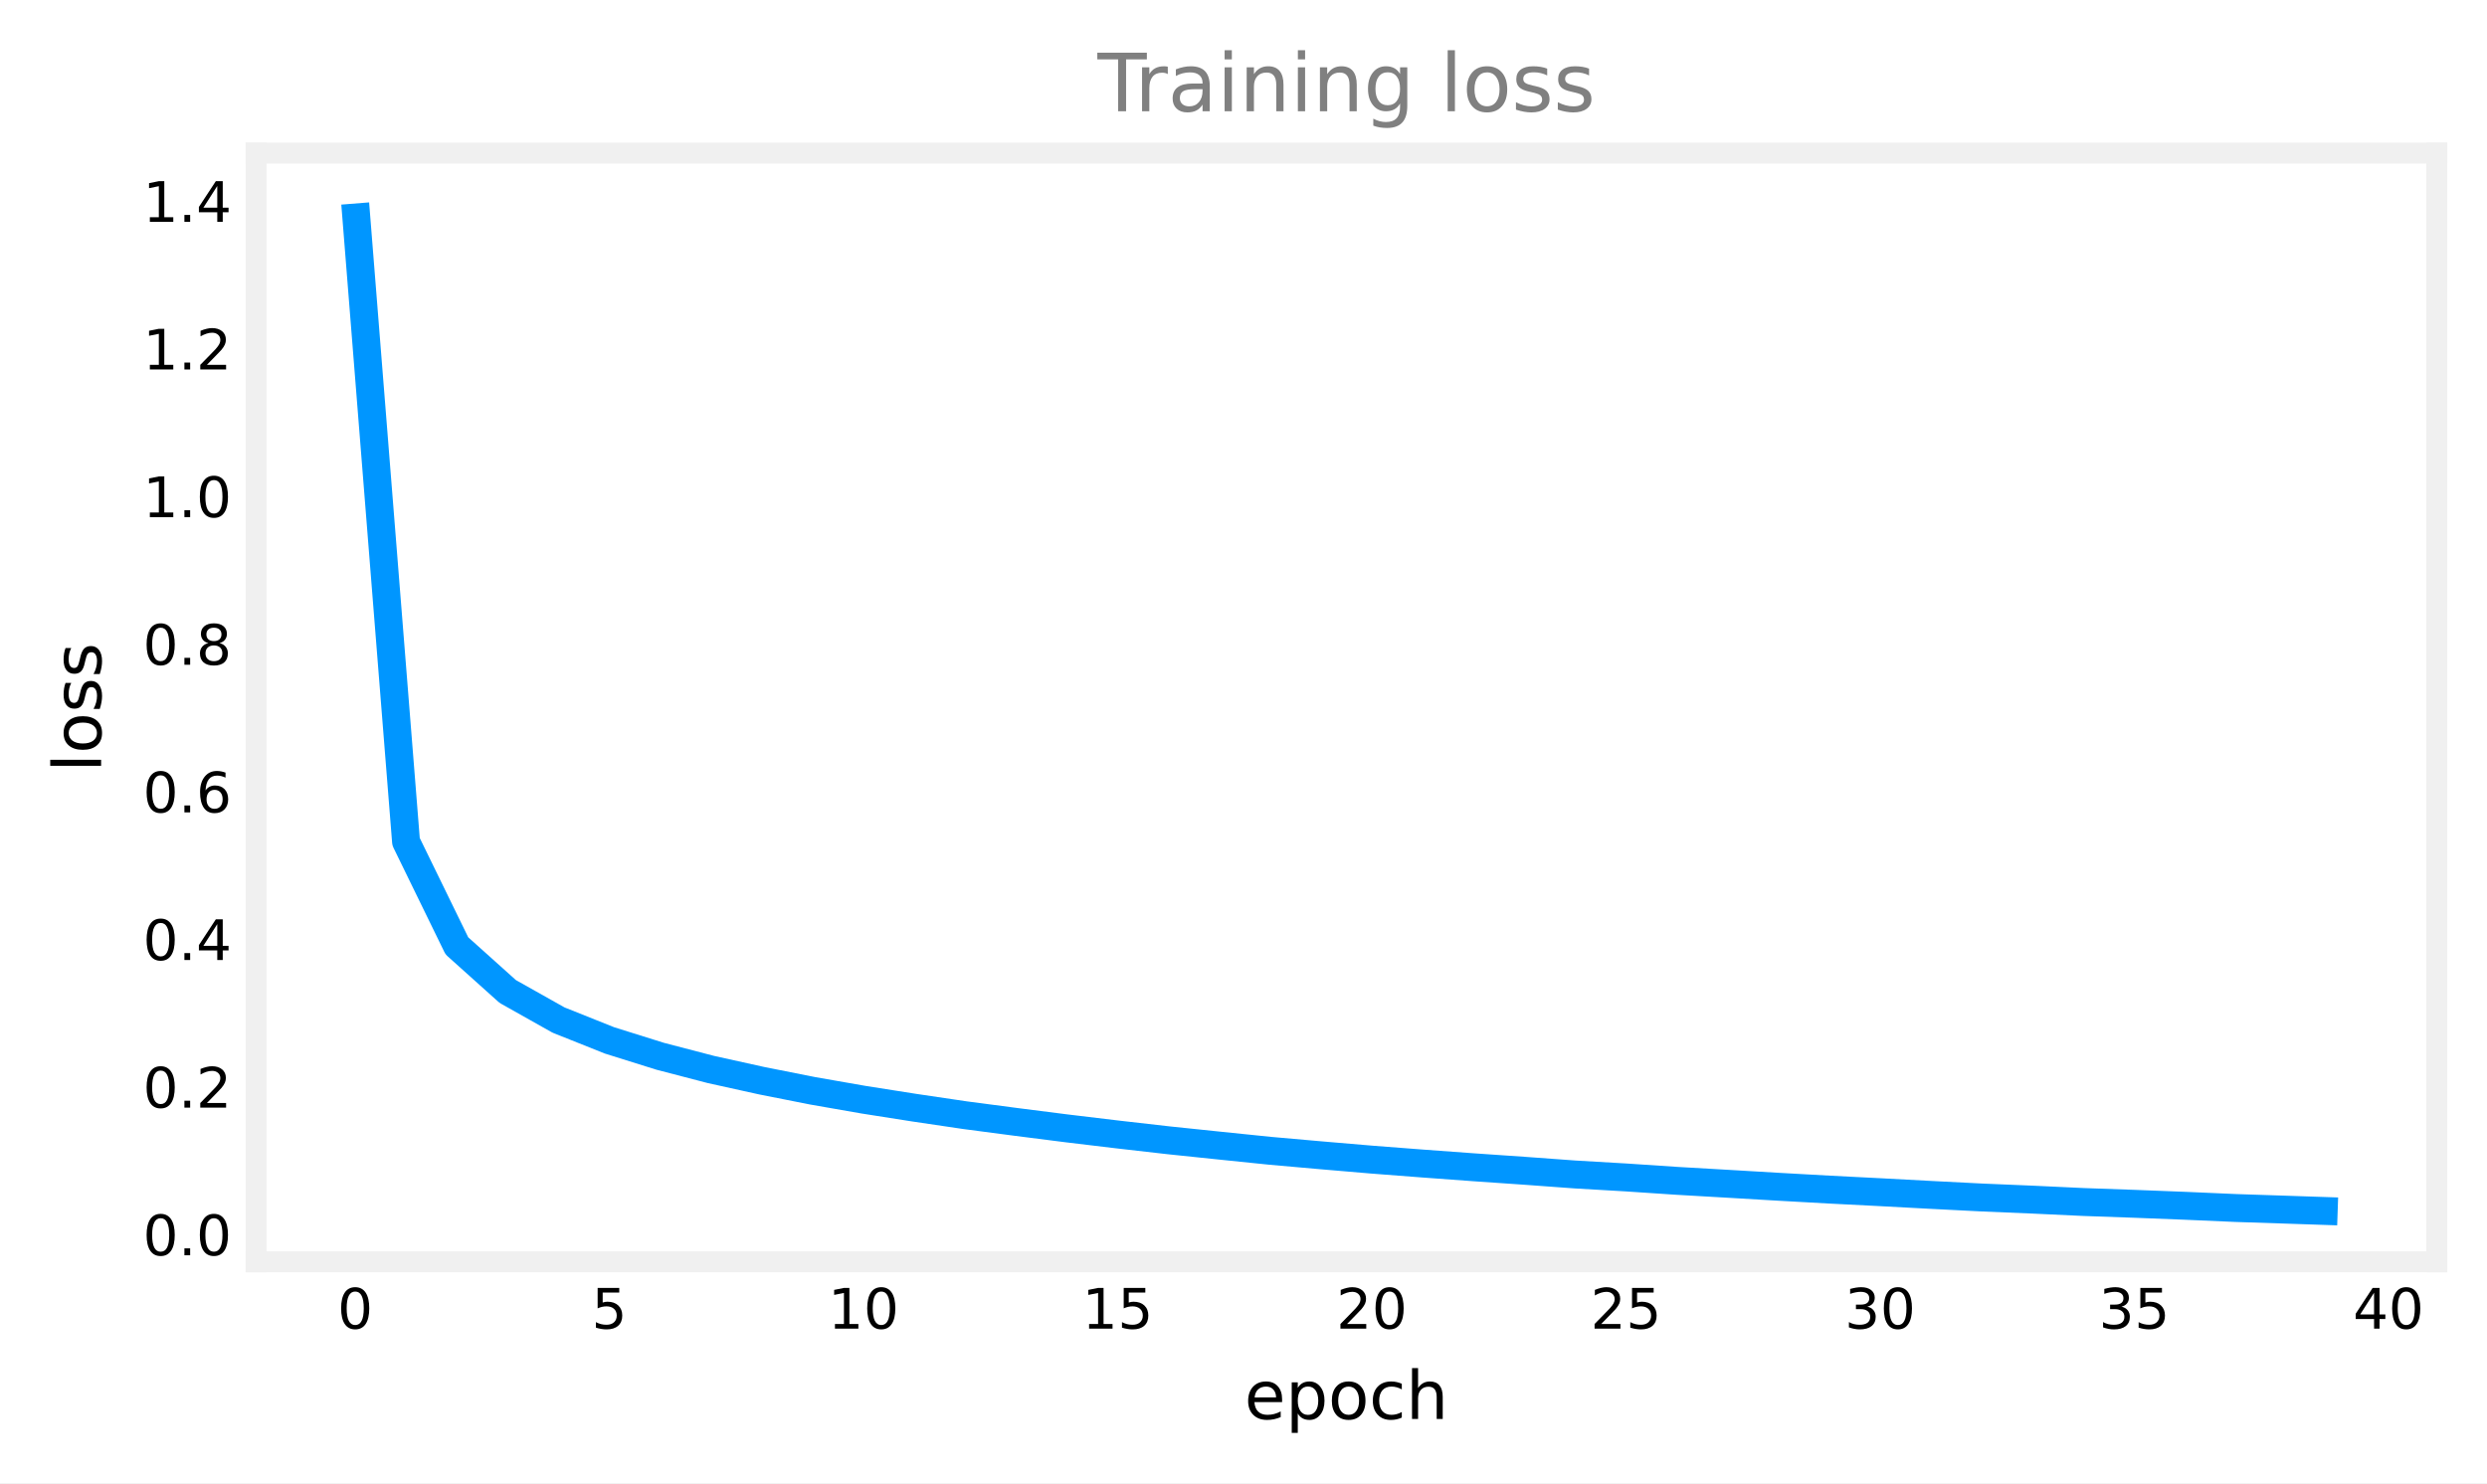
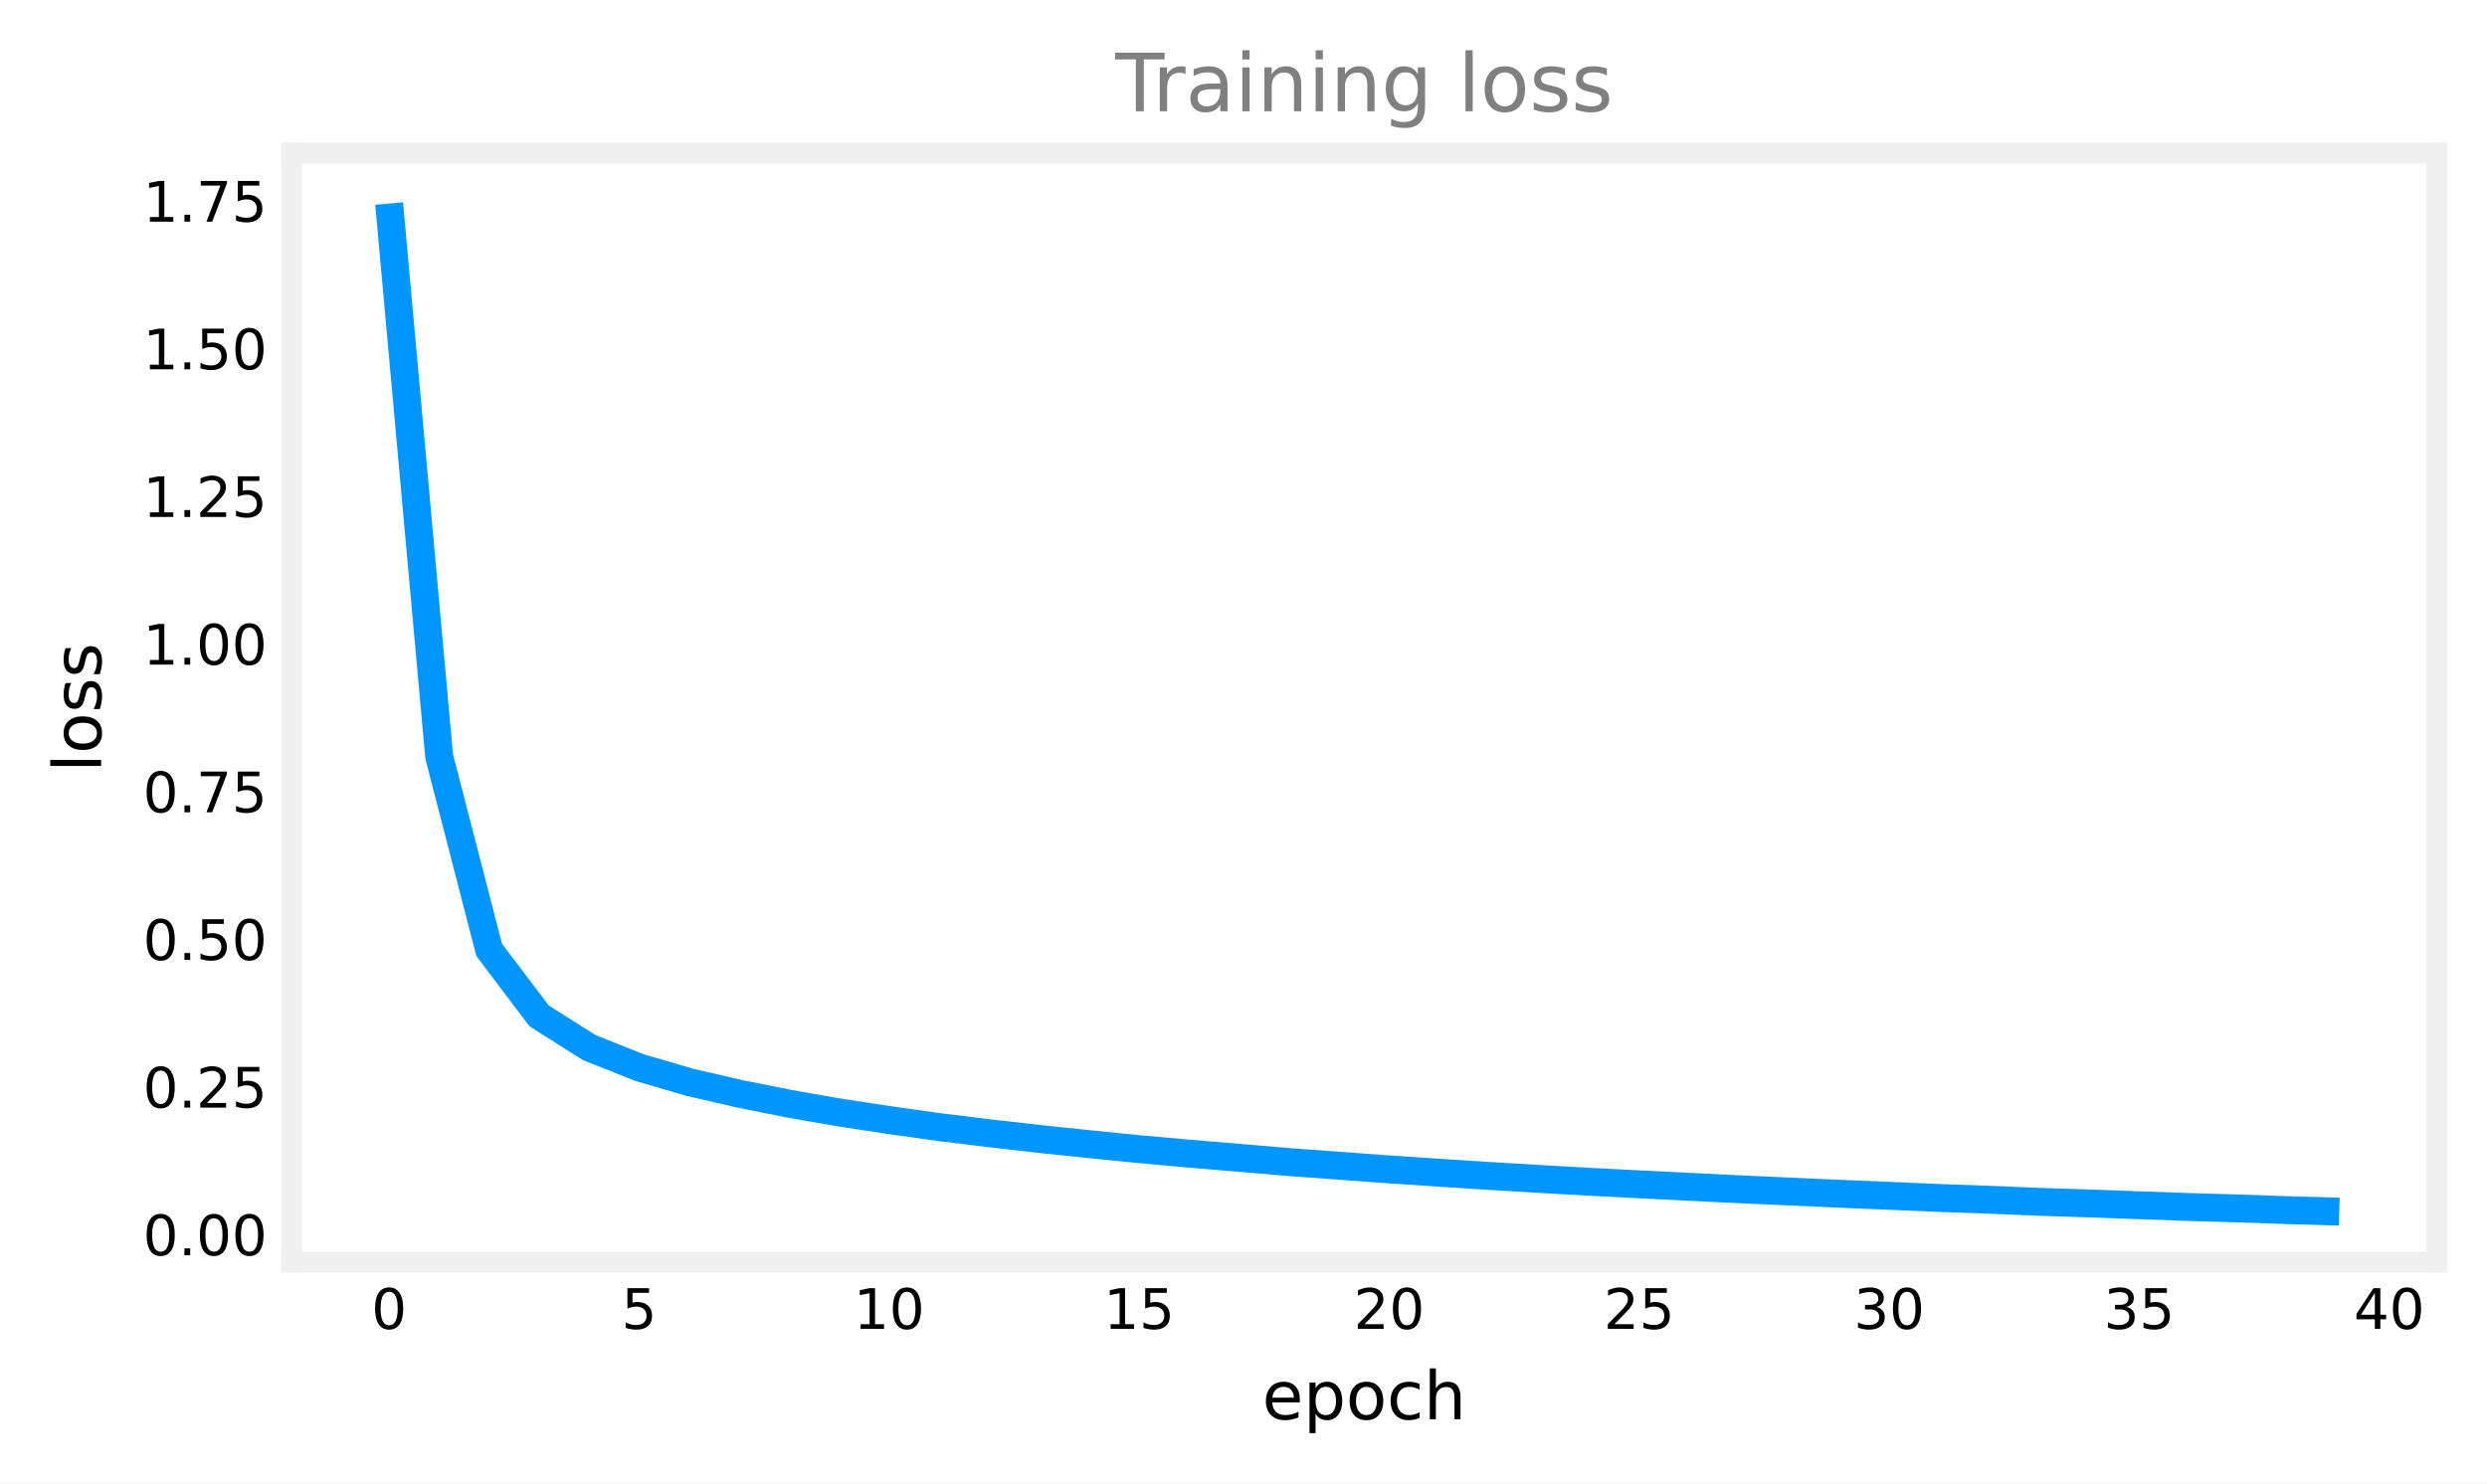
- <svg xmlns="http://www.w3.org/2000/svg" xmlns:xlink="http://www.w3.org/1999/xlink" width="356.54pt" height="212.657pt" viewBox="0 0 356.54 212.657" version="1.1">
+ <svg xmlns="http://www.w3.org/2000/svg" xmlns:xlink="http://www.w3.org/1999/xlink" width="356.474pt" height="212.657pt" viewBox="0 0 356.474 212.657" version="1.1">
  <defs>
    <style type="text/css">*{stroke-linejoin: round; stroke-linecap: butt}</style>
  </defs>
  <g id="figure_1">
    <g id="patch_1">
-       <path d="M 0 212.657  L 356.54 212.657  L 356.54 0  L 0 0  z " style="fill: #ffffff" />
+       <path d="M 0 212.657  L 356.474 212.657  L 356.474 0  L 0 0  z " style="fill: #ffffff" />
    </g>
    <g id="axes_1">
      <g id="patch_2">
-         <path d="M 36.714 180.923  L 349.34 180.923  L 349.34 21.953  L 36.714 21.953  z " style="fill: #ffffff" />
+         <path d="M 41.803 180.923  L 349.274 180.923  L 349.274 21.953  L 41.803 21.953  z " style="fill: #ffffff" />
      </g>
      <g id="matplotlib.axis_1">
        <g id="xtick_1">
          <g id="line2d_1" />
          <g id="text_1">
-             <g transform="translate(48.37878 190.5022) scale(0.08 -0.08)">
+             <g transform="translate(53.23441 190.5022) scale(0.08 -0.08)">
              <defs>
                <path id="DejaVuSans-30" d="M 2034 4250  Q 1547 4250 1301 3770  Q 1056 3291 1056 2328  Q 1056 1369 1301 889  Q 1547 409 2034 409  Q 2525 409 2770 889  Q 3016 1369 3016 2328  Q 3016 3291 2770 3770  Q 2525 4250 2034 4250  z M 2034 4750  Q 2819 4750 3233 4129  Q 3647 3509 3647 2328  Q 3647 1150 3233 529  Q 2819 -91 2034 -91  Q 1250 -91 836 529  Q 422 1150 422 2328  Q 422 3509 836 4129  Q 1250 4750 2034 4750  z " transform="scale(0.015625)" />
              </defs>
              <use xlink:href="#DejaVuSans-30" />
            </g>
          </g>
        </g>
        <g id="xtick_2">
          <g id="line2d_2" />
          <g id="text_2">
-             <g transform="translate(84.81541 190.5022) scale(0.08 -0.08)">
+             <g transform="translate(89.07007 190.5022) scale(0.08 -0.08)">
              <defs>
                <path id="DejaVuSans-35" d="M 691 4666  L 3169 4666  L 3169 4134  L 1269 4134  L 1269 2991  Q 1406 3038 1543 3061  Q 1681 3084 1819 3084  Q 2600 3084 3056 2656  Q 3513 2228 3513 1497  Q 3513 744 3044 326  Q 2575 -91 1722 -91  Q 1428 -91 1123 -41  Q 819 9 494 109  L 494 744  Q 775 591 1075 516  Q 1375 441 1709 441  Q 2250 441 2565 725  Q 2881 1009 2881 1497  Q 2881 1984 2565 2268  Q 2250 2553 1709 2553  Q 1456 2553 1204 2497  Q 953 2441 691 2322  L 691 4666  z " transform="scale(0.015625)" />
              </defs>
              <use xlink:href="#DejaVuSans-35" />
            </g>
          </g>
        </g>
        <g id="xtick_3">
          <g id="line2d_3" />
          <g id="text_3">
-             <g transform="translate(118.707 190.5022) scale(0.08 -0.08)">
+             <g transform="translate(122.3607 190.5022) scale(0.08 -0.08)">
              <defs>
                <path id="DejaVuSans-31" d="M 794 531  L 1825 531  L 1825 4091  L 703 3866  L 703 4441  L 1819 4666  L 2450 4666  L 2450 531  L 3481 531  L 3481 0  L 794 0  L 794 531  z " transform="scale(0.015625)" />
              </defs>
              <use xlink:href="#DejaVuSans-31" />
              <use xlink:href="#DejaVuSans-30" transform="translate(63.62305 0)" />
            </g>
          </g>
        </g>
        <g id="xtick_4">
          <g id="line2d_4" />
          <g id="text_4">
-             <g transform="translate(155.1437 190.5022) scale(0.08 -0.08)">
+             <g transform="translate(158.1964 190.5022) scale(0.08 -0.08)">
              <use xlink:href="#DejaVuSans-31" />
              <use xlink:href="#DejaVuSans-35" transform="translate(63.62305 0)" />
            </g>
          </g>
        </g>
        <g id="xtick_5">
          <g id="line2d_5" />
          <g id="text_5">
-             <g transform="translate(191.5803 190.5022) scale(0.08 -0.08)">
+             <g transform="translate(194.0321 190.5022) scale(0.08 -0.08)">
              <defs>
                <path id="DejaVuSans-32" d="M 1228 531  L 3431 531  L 3431 0  L 469 0  L 469 531  Q 828 903 1448 1529  Q 2069 2156 2228 2338  Q 2531 2678 2651 2914  Q 2772 3150 2772 3378  Q 2772 3750 2511 3984  Q 2250 4219 1831 4219  Q 1534 4219 1204 4116  Q 875 4013 500 3803  L 500 4441  Q 881 4594 1212 4672  Q 1544 4750 1819 4750  Q 2544 4750 2975 4387  Q 3406 4025 3406 3419  Q 3406 3131 3298 2873  Q 3191 2616 2906 2266  Q 2828 2175 2409 1742  Q 1991 1309 1228 531  z " transform="scale(0.015625)" />
              </defs>
              <use xlink:href="#DejaVuSans-32" />
              <use xlink:href="#DejaVuSans-30" transform="translate(63.62305 0)" />
            </g>
          </g>
        </g>
        <g id="xtick_6">
          <g id="line2d_6" />
          <g id="text_6">
-             <g transform="translate(228.0169 190.5022) scale(0.08 -0.08)">
+             <g transform="translate(229.8677 190.5022) scale(0.08 -0.08)">
              <use xlink:href="#DejaVuSans-32" />
              <use xlink:href="#DejaVuSans-35" transform="translate(63.62305 0)" />
            </g>
          </g>
        </g>
        <g id="xtick_7">
          <g id="line2d_7" />
          <g id="text_7">
-             <g transform="translate(264.4535 190.5022) scale(0.08 -0.08)">
+             <g transform="translate(265.7034 190.5022) scale(0.08 -0.08)">
              <defs>
                <path id="DejaVuSans-33" d="M 2597 2516  Q 3050 2419 3304 2112  Q 3559 1806 3559 1356  Q 3559 666 3084 287  Q 2609 -91 1734 -91  Q 1441 -91 1130 -33  Q 819 25 488 141  L 488 750  Q 750 597 1062 519  Q 1375 441 1716 441  Q 2309 441 2620 675  Q 2931 909 2931 1356  Q 2931 1769 2642 2001  Q 2353 2234 1838 2234  L 1294 2234  L 1294 2753  L 1863 2753  Q 2328 2753 2575 2939  Q 2822 3125 2822 3475  Q 2822 3834 2567 4026  Q 2313 4219 1838 4219  Q 1578 4219 1281 4162  Q 984 4106 628 3988  L 628 4550  Q 988 4650 1302 4700  Q 1616 4750 1894 4750  Q 2613 4750 3031 4423  Q 3450 4097 3450 3541  Q 3450 3153 3228 2886  Q 3006 2619 2597 2516  z " transform="scale(0.015625)" />
              </defs>
              <use xlink:href="#DejaVuSans-33" />
              <use xlink:href="#DejaVuSans-30" transform="translate(63.62305 0)" />
            </g>
          </g>
        </g>
        <g id="xtick_8">
          <g id="line2d_8" />
          <g id="text_8">
-             <g transform="translate(300.8902 190.5022) scale(0.08 -0.08)">
+             <g transform="translate(301.5391 190.5022) scale(0.08 -0.08)">
              <use xlink:href="#DejaVuSans-33" />
              <use xlink:href="#DejaVuSans-35" transform="translate(63.62305 0)" />
            </g>
          </g>
        </g>
        <g id="xtick_9">
          <g id="line2d_9" />
          <g id="text_9">
-             <g transform="translate(337.3268 190.5022) scale(0.08 -0.08)">
+             <g transform="translate(337.3747 190.5022) scale(0.08 -0.08)">
              <defs>
                <path id="DejaVuSans-34" d="M 2419 4116  L 825 1625  L 2419 1625  L 2419 4116  z M 2253 4666  L 3047 4666  L 3047 1625  L 3713 1625  L 3713 1100  L 3047 1100  L 3047 0  L 2419 0  L 2419 1100  L 313 1100  L 313 1709  L 2253 4666  z " transform="scale(0.015625)" />
              </defs>
              <use xlink:href="#DejaVuSans-34" />
              <use xlink:href="#DejaVuSans-30" transform="translate(63.62305 0)" />
            </g>
          </g>
        </g>
        <g id="text_10">
-           <g transform="translate(178.4076 203.4604) scale(0.096 -0.096)">
+           <g transform="translate(180.9195 203.4604) scale(0.096 -0.096)">
            <defs>
              <path id="DejaVuSans-65" d="M 3597 1894  L 3597 1613  L 953 1613  Q 991 1019 1311 708  Q 1631 397 2203 397  Q 2534 397 2845 478  Q 3156 559 3463 722  L 3463 178  Q 3153 47 2828 -22  Q 2503 -91 2169 -91  Q 1331 -91 842 396  Q 353 884 353 1716  Q 353 2575 817 3079  Q 1281 3584 2069 3584  Q 2775 3584 3186 3129  Q 3597 2675 3597 1894  z M 3022 2063  Q 3016 2534 2758 2815  Q 2500 3097 2075 3097  Q 1594 3097 1305 2825  Q 1016 2553 972 2059  L 3022 2063  z " transform="scale(0.015625)" />
              <path id="DejaVuSans-70" d="M 1159 525  L 1159 -1331  L 581 -1331  L 581 3500  L 1159 3500  L 1159 2969  Q 1341 3281 1617 3432  Q 1894 3584 2278 3584  Q 2916 3584 3314 3078  Q 3713 2572 3713 1747  Q 3713 922 3314 415  Q 2916 -91 2278 -91  Q 1894 -91 1617 61  Q 1341 213 1159 525  z M 3116 1747  Q 3116 2381 2855 2742  Q 2594 3103 2138 3103  Q 1681 3103 1420 2742  Q 1159 2381 1159 1747  Q 1159 1113 1420 752  Q 1681 391 2138 391  Q 2594 391 2855 752  Q 3116 1113 3116 1747  z " transform="scale(0.015625)" />
              <path id="DejaVuSans-6f" d="M 1959 3097  Q 1497 3097 1228 2736  Q 959 2375 959 1747  Q 959 1119 1226 758  Q 1494 397 1959 397  Q 2419 397 2687 759  Q 2956 1122 2956 1747  Q 2956 2369 2687 2733  Q 2419 3097 1959 3097  z M 1959 3584  Q 2709 3584 3137 3096  Q 3566 2609 3566 1747  Q 3566 888 3137 398  Q 2709 -91 1959 -91  Q 1206 -91 779 398  Q 353 888 353 1747  Q 353 2609 779 3096  Q 1206 3584 1959 3584  z " transform="scale(0.015625)" />
              <path id="DejaVuSans-63" d="M 3122 3366  L 3122 2828  Q 2878 2963 2633 3030  Q 2388 3097 2138 3097  Q 1578 3097 1268 2742  Q 959 2388 959 1747  Q 959 1106 1268 751  Q 1578 397 2138 397  Q 2388 397 2633 464  Q 2878 531 3122 666  L 3122 134  Q 2881 22 2623 -34  Q 2366 -91 2075 -91  Q 1284 -91 818 406  Q 353 903 353 1747  Q 353 2603 823 3093  Q 1294 3584 2113 3584  Q 2378 3584 2631 3529  Q 2884 3475 3122 3366  z " transform="scale(0.015625)" />
              <path id="DejaVuSans-68" d="M 3513 2113  L 3513 0  L 2938 0  L 2938 2094  Q 2938 2591 2744 2837  Q 2550 3084 2163 3084  Q 1697 3084 1428 2787  Q 1159 2491 1159 1978  L 1159 0  L 581 0  L 581 4863  L 1159 4863  L 1159 2956  Q 1366 3272 1645 3428  Q 1925 3584 2291 3584  Q 2894 3584 3203 3211  Q 3513 2838 3513 2113  z " transform="scale(0.015625)" />
            </defs>
            <use xlink:href="#DejaVuSans-65" />
            <use xlink:href="#DejaVuSans-70" transform="translate(61.52344 0)" />
            <use xlink:href="#DejaVuSans-6f" transform="translate(125 0)" />
            <use xlink:href="#DejaVuSans-63" transform="translate(186.1816 0)" />
            <use xlink:href="#DejaVuSans-68" transform="translate(241.1621 0)" />
          </g>
        </g>
      </g>
      <g id="matplotlib.axis_2">
        <g id="ytick_1">
          <g id="line2d_10" />
          <g id="text_11">
-             <g transform="translate(20.491 179.9873) scale(0.08 -0.08)">
+             <g transform="translate(20.491 179.9541) scale(0.08 -0.08)">
              <defs>
                <path id="DejaVuSans-2e" d="M 684 794  L 1344 794  L 1344 0  L 684 0  L 684 794  z " transform="scale(0.015625)" />
              </defs>
              <use xlink:href="#DejaVuSans-30" />
              <use xlink:href="#DejaVuSans-2e" transform="translate(63.62305 0)" />
              <use xlink:href="#DejaVuSans-30" transform="translate(95.41016 0)" />
+               <use xlink:href="#DejaVuSans-30" transform="translate(159.0332 0)" />
            </g>
          </g>
        </g>
        <g id="ytick_2">
          <g id="line2d_11" />
          <g id="text_12">
-             <g transform="translate(20.491 158.8193) scale(0.08 -0.08)">
+             <g transform="translate(20.491 158.7856) scale(0.08 -0.08)">
              <use xlink:href="#DejaVuSans-30" />
              <use xlink:href="#DejaVuSans-2e" transform="translate(63.62305 0)" />
              <use xlink:href="#DejaVuSans-32" transform="translate(95.41016 0)" />
+               <use xlink:href="#DejaVuSans-35" transform="translate(159.0332 0)" />
            </g>
          </g>
        </g>
        <g id="ytick_3">
          <g id="line2d_12" />
          <g id="text_13">
-             <g transform="translate(20.491 137.6513) scale(0.08 -0.08)">
-               <use xlink:href="#DejaVuSans-30" />
-               <use xlink:href="#DejaVuSans-2e" transform="translate(63.62305 0)" />
-               <use xlink:href="#DejaVuSans-34" transform="translate(95.41016 0)" />
+             <g transform="translate(20.491 137.6171) scale(0.08 -0.08)">
+               <use xlink:href="#DejaVuSans-30" />
+               <use xlink:href="#DejaVuSans-2e" transform="translate(63.62305 0)" />
+               <use xlink:href="#DejaVuSans-35" transform="translate(95.41016 0)" />
+               <use xlink:href="#DejaVuSans-30" transform="translate(159.0332 0)" />
            </g>
          </g>
        </g>
        <g id="ytick_4">
          <g id="line2d_13" />
          <g id="text_14">
-             <g transform="translate(20.491 116.4833) scale(0.08 -0.08)">
-               <defs>
-                 <path id="DejaVuSans-36" d="M 2113 2584  Q 1688 2584 1439 2293  Q 1191 2003 1191 1497  Q 1191 994 1439 701  Q 1688 409 2113 409  Q 2538 409 2786 701  Q 3034 994 3034 1497  Q 3034 2003 2786 2293  Q 2538 2584 2113 2584  z M 3366 4563  L 3366 3988  Q 3128 4100 2886 4159  Q 2644 4219 2406 4219  Q 1781 4219 1451 3797  Q 1122 3375 1075 2522  Q 1259 2794 1537 2939  Q 1816 3084 2150 3084  Q 2853 3084 3261 2657  Q 3669 2231 3669 1497  Q 3669 778 3244 343  Q 2819 -91 2113 -91  Q 1303 -91 875 529  Q 447 1150 447 2328  Q 447 3434 972 4092  Q 1497 4750 2381 4750  Q 2619 4750 2861 4703  Q 3103 4656 3366 4563  z " transform="scale(0.015625)" />
-               </defs>
-               <use xlink:href="#DejaVuSans-30" />
-               <use xlink:href="#DejaVuSans-2e" transform="translate(63.62305 0)" />
-               <use xlink:href="#DejaVuSans-36" transform="translate(95.41016 0)" />
+             <g transform="translate(20.491 116.4487) scale(0.08 -0.08)">
+               <defs>
+                 <path id="DejaVuSans-37" d="M 525 4666  L 3525 4666  L 3525 4397  L 1831 0  L 1172 0  L 2766 4134  L 525 4134  L 525 4666  z " transform="scale(0.015625)" />
+               </defs>
+               <use xlink:href="#DejaVuSans-30" />
+               <use xlink:href="#DejaVuSans-2e" transform="translate(63.62305 0)" />
+               <use xlink:href="#DejaVuSans-37" transform="translate(95.41016 0)" />
+               <use xlink:href="#DejaVuSans-35" transform="translate(159.0332 0)" />
            </g>
          </g>
        </g>
        <g id="ytick_5">
          <g id="line2d_14" />
          <g id="text_15">
-             <g transform="translate(20.491 95.31535) scale(0.08 -0.08)">
-               <defs>
-                 <path id="DejaVuSans-38" d="M 2034 2216  Q 1584 2216 1326 1975  Q 1069 1734 1069 1313  Q 1069 891 1326 650  Q 1584 409 2034 409  Q 2484 409 2743 651  Q 3003 894 3003 1313  Q 3003 1734 2745 1975  Q 2488 2216 2034 2216  z M 1403 2484  Q 997 2584 770 2862  Q 544 3141 544 3541  Q 544 4100 942 4425  Q 1341 4750 2034 4750  Q 2731 4750 3128 4425  Q 3525 4100 3525 3541  Q 3525 3141 3298 2862  Q 3072 2584 2669 2484  Q 3125 2378 3379 2068  Q 3634 1759 3634 1313  Q 3634 634 3220 271  Q 2806 -91 2034 -91  Q 1263 -91 848 271  Q 434 634 434 1313  Q 434 1759 690 2068  Q 947 2378 1403 2484  z M 1172 3481  Q 1172 3119 1398 2916  Q 1625 2713 2034 2713  Q 2441 2713 2670 2916  Q 2900 3119 2900 3481  Q 2900 3844 2670 4047  Q 2441 4250 2034 4250  Q 1625 4250 1398 4047  Q 1172 3844 1172 3481  z " transform="scale(0.015625)" />
-               </defs>
-               <use xlink:href="#DejaVuSans-30" />
-               <use xlink:href="#DejaVuSans-2e" transform="translate(63.62305 0)" />
-               <use xlink:href="#DejaVuSans-38" transform="translate(95.41016 0)" />
+             <g transform="translate(20.491 95.28017) scale(0.08 -0.08)">
+               <use xlink:href="#DejaVuSans-31" />
+               <use xlink:href="#DejaVuSans-2e" transform="translate(63.62305 0)" />
+               <use xlink:href="#DejaVuSans-30" transform="translate(95.41016 0)" />
+               <use xlink:href="#DejaVuSans-30" transform="translate(159.0332 0)" />
            </g>
          </g>
        </g>
        <g id="ytick_6">
          <g id="line2d_15" />
          <g id="text_16">
-             <g transform="translate(20.491 74.14737) scale(0.08 -0.08)">
-               <use xlink:href="#DejaVuSans-31" />
-               <use xlink:href="#DejaVuSans-2e" transform="translate(63.62305 0)" />
-               <use xlink:href="#DejaVuSans-30" transform="translate(95.41016 0)" />
+             <g transform="translate(20.491 74.1117) scale(0.08 -0.08)">
+               <use xlink:href="#DejaVuSans-31" />
+               <use xlink:href="#DejaVuSans-2e" transform="translate(63.62305 0)" />
+               <use xlink:href="#DejaVuSans-32" transform="translate(95.41016 0)" />
+               <use xlink:href="#DejaVuSans-35" transform="translate(159.0332 0)" />
            </g>
          </g>
        </g>
        <g id="ytick_7">
          <g id="line2d_16" />
          <g id="text_17">
-             <g transform="translate(20.491 52.97939) scale(0.08 -0.08)">
-               <use xlink:href="#DejaVuSans-31" />
-               <use xlink:href="#DejaVuSans-2e" transform="translate(63.62305 0)" />
-               <use xlink:href="#DejaVuSans-32" transform="translate(95.41016 0)" />
+             <g transform="translate(20.491 52.94322) scale(0.08 -0.08)">
+               <use xlink:href="#DejaVuSans-31" />
+               <use xlink:href="#DejaVuSans-2e" transform="translate(63.62305 0)" />
+               <use xlink:href="#DejaVuSans-35" transform="translate(95.41016 0)" />
+               <use xlink:href="#DejaVuSans-30" transform="translate(159.0332 0)" />
            </g>
          </g>
        </g>
        <g id="ytick_8">
          <g id="line2d_17" />
          <g id="text_18">
-             <g transform="translate(20.491 31.81141) scale(0.08 -0.08)">
-               <use xlink:href="#DejaVuSans-31" />
-               <use xlink:href="#DejaVuSans-2e" transform="translate(63.62305 0)" />
-               <use xlink:href="#DejaVuSans-34" transform="translate(95.41016 0)" />
+             <g transform="translate(20.491 31.77474) scale(0.08 -0.08)">
+               <use xlink:href="#DejaVuSans-31" />
+               <use xlink:href="#DejaVuSans-2e" transform="translate(63.62305 0)" />
+               <use xlink:href="#DejaVuSans-37" transform="translate(95.41016 0)" />
+               <use xlink:href="#DejaVuSans-35" transform="translate(159.0332 0)" />
            </g>
          </g>
        </g>
        <g id="text_19">
          <g transform="translate(14.4945 110.7099) rotate(-90) scale(0.096 -0.096)">
            <defs>
              <path id="DejaVuSans-6c" d="M 603 4863  L 1178 4863  L 1178 0  L 603 0  L 603 4863  z " transform="scale(0.015625)" />
              <path id="DejaVuSans-73" d="M 2834 3397  L 2834 2853  Q 2591 2978 2328 3040  Q 2066 3103 1784 3103  Q 1356 3103 1142 2972  Q 928 2841 928 2578  Q 928 2378 1081 2264  Q 1234 2150 1697 2047  L 1894 2003  Q 2506 1872 2764 1633  Q 3022 1394 3022 966  Q 3022 478 2636 193  Q 2250 -91 1575 -91  Q 1294 -91 989 -36  Q 684 19 347 128  L 347 722  Q 666 556 975 473  Q 1284 391 1588 391  Q 1994 391 2212 530  Q 2431 669 2431 922  Q 2431 1156 2273 1281  Q 2116 1406 1581 1522  L 1381 1569  Q 847 1681 609 1914  Q 372 2147 372 2553  Q 372 3047 722 3315  Q 1072 3584 1716 3584  Q 2034 3584 2315 3537  Q 2597 3491 2834 3397  z " transform="scale(0.015625)" />
            </defs>
            <use xlink:href="#DejaVuSans-6c" />
            <use xlink:href="#DejaVuSans-6f" transform="translate(27.7832 0)" />
            <use xlink:href="#DejaVuSans-73" transform="translate(88.96484 0)" />
            <use xlink:href="#DejaVuSans-73" transform="translate(141.0645 0)" />
          </g>
        </g>
      </g>
      <g id="line2d_18">
-         <path d="M 50.924 29.179  L 58.211 120.686  L 65.498 135.621  L 72.786 142.162  L 80.073 146.26  L 87.36 149.171  L 94.648 151.453  L 101.935 153.352  L 109.222 154.961  L 116.51 156.406  L 123.797 157.679  L 131.084 158.826  L 138.372 159.905  L 145.659 160.864  L 152.946 161.793  L 160.234 162.667  L 167.521 163.5  L 174.808 164.259  L 182.096 165.007  L 189.383 165.652  L 196.67 166.272  L 203.958 166.833  L 211.245 167.367  L 218.532 167.869  L 225.82 168.403  L 233.107 168.827  L 240.394 169.314  L 247.682 169.734  L 254.969 170.164  L 262.256 170.57  L 269.544 170.941  L 276.831 171.331  L 284.118 171.702  L 291.406 172.008  L 298.693 172.349  L 305.98 172.607  L 313.267 172.892  L 320.555 173.211  L 327.842 173.451  L 335.129 173.697  " clip-path="url(#pa88b3c6433)" style="fill: none; stroke: #0096ff; stroke-width: 4" />
+         <path d="M 55.779 29.179  L 62.947 108.447  L 70.114 136.172  L 77.281 145.645  L 84.448 150.177  L 91.615 153.033  L 98.782 155.135  L 105.949 156.794  L 113.116 158.226  L 120.284 159.481  L 127.451 160.571  L 134.618 161.582  L 141.785 162.455  L 148.952 163.278  L 156.119 164.024  L 163.286 164.742  L 170.454 165.388  L 177.621 165.985  L 184.788 166.593  L 191.955 167.12  L 199.122 167.642  L 206.289 168.119  L 213.456 168.583  L 220.623 169.008  L 227.791 169.414  L 234.958 169.785  L 242.125 170.14  L 249.292 170.487  L 256.459 170.817  L 263.626 171.134  L 270.793 171.43  L 277.961 171.738  L 285.128 171.995  L 292.295 172.293  L 299.462 172.522  L 306.629 172.783  L 313.796 173.036  L 320.963 173.247  L 328.13 173.494  L 335.298 173.697  " clip-path="url(#p6537722138)" style="fill: none; stroke: #0096ff; stroke-width: 4" />
      </g>
      <g id="patch_3">
-         <path d="M 36.714 180.923  L 36.714 21.953  " style="fill: none; stroke: #f0f0f0; stroke-width: 3; stroke-linejoin: miter; stroke-linecap: square" />
+         <path d="M 41.803 180.923  L 41.803 21.953  " style="fill: none; stroke: #f0f0f0; stroke-width: 3; stroke-linejoin: miter; stroke-linecap: square" />
      </g>
      <g id="patch_4">
-         <path d="M 349.34 180.923  L 349.34 21.953  " style="fill: none; stroke: #f0f0f0; stroke-width: 3; stroke-linejoin: miter; stroke-linecap: square" />
+         <path d="M 349.274 180.923  L 349.274 21.953  " style="fill: none; stroke: #f0f0f0; stroke-width: 3; stroke-linejoin: miter; stroke-linecap: square" />
      </g>
      <g id="patch_5">
-         <path d="M 36.714 180.923  L 349.34 180.923  " style="fill: none; stroke: #f0f0f0; stroke-width: 3; stroke-linejoin: miter; stroke-linecap: square" />
+         <path d="M 41.803 180.923  L 349.274 180.923  " style="fill: none; stroke: #f0f0f0; stroke-width: 3; stroke-linejoin: miter; stroke-linecap: square" />
      </g>
      <g id="patch_6">
-         <path d="M 36.714 21.953  L 349.34 21.953  " style="fill: none; stroke: #f0f0f0; stroke-width: 3; stroke-linejoin: miter; stroke-linecap: square" />
+         <path d="M 41.803 21.953  L 349.274 21.953  " style="fill: none; stroke: #f0f0f0; stroke-width: 3; stroke-linejoin: miter; stroke-linecap: square" />
      </g>
      <g id="text_20">
-         <g style="fill: #808080" transform="translate(157.3461 15.9534) scale(0.1152 -0.1152)">
+         <g style="fill: #808080" transform="translate(159.858 15.9534) scale(0.1152 -0.1152)">
          <defs>
            <path id="DejaVuSans-54" d="M -19 4666  L 3928 4666  L 3928 4134  L 2272 4134  L 2272 0  L 1638 0  L 1638 4134  L -19 4134  L -19 4666  z " transform="scale(0.015625)" />
            <path id="DejaVuSans-72" d="M 2631 2963  Q 2534 3019 2420 3045  Q 2306 3072 2169 3072  Q 1681 3072 1420 2755  Q 1159 2438 1159 1844  L 1159 0  L 581 0  L 581 3500  L 1159 3500  L 1159 2956  Q 1341 3275 1631 3429  Q 1922 3584 2338 3584  Q 2397 3584 2469 3576  Q 2541 3569 2628 3553  L 2631 2963  z " transform="scale(0.015625)" />
            <path id="DejaVuSans-61" d="M 2194 1759  Q 1497 1759 1228 1600  Q 959 1441 959 1056  Q 959 750 1161 570  Q 1363 391 1709 391  Q 2188 391 2477 730  Q 2766 1069 2766 1631  L 2766 1759  L 2194 1759  z M 3341 1997  L 3341 0  L 2766 0  L 2766 531  Q 2569 213 2275 61  Q 1981 -91 1556 -91  Q 1019 -91 701 211  Q 384 513 384 1019  Q 384 1609 779 1909  Q 1175 2209 1959 2209  L 2766 2209  L 2766 2266  Q 2766 2663 2505 2880  Q 2244 3097 1772 3097  Q 1472 3097 1187 3025  Q 903 2953 641 2809  L 641 3341  Q 956 3463 1253 3523  Q 1550 3584 1831 3584  Q 2591 3584 2966 3190  Q 3341 2797 3341 1997  z " transform="scale(0.015625)" />
            <path id="DejaVuSans-69" d="M 603 3500  L 1178 3500  L 1178 0  L 603 0  L 603 3500  z M 603 4863  L 1178 4863  L 1178 4134  L 603 4134  L 603 4863  z " transform="scale(0.015625)" />
            <path id="DejaVuSans-6e" d="M 3513 2113  L 3513 0  L 2938 0  L 2938 2094  Q 2938 2591 2744 2837  Q 2550 3084 2163 3084  Q 1697 3084 1428 2787  Q 1159 2491 1159 1978  L 1159 0  L 581 0  L 581 3500  L 1159 3500  L 1159 2956  Q 1366 3272 1645 3428  Q 1925 3584 2291 3584  Q 2894 3584 3203 3211  Q 3513 2838 3513 2113  z " transform="scale(0.015625)" />
            <path id="DejaVuSans-67" d="M 2906 1791  Q 2906 2416 2648 2759  Q 2391 3103 1925 3103  Q 1463 3103 1205 2759  Q 947 2416 947 1791  Q 947 1169 1205 825  Q 1463 481 1925 481  Q 2391 481 2648 825  Q 2906 1169 2906 1791  z M 3481 434  Q 3481 -459 3084 -895  Q 2688 -1331 1869 -1331  Q 1566 -1331 1297 -1286  Q 1028 -1241 775 -1147  L 775 -588  Q 1028 -725 1275 -790  Q 1522 -856 1778 -856  Q 2344 -856 2625 -561  Q 2906 -266 2906 331  L 2906 616  Q 2728 306 2450 153  Q 2172 0 1784 0  Q 1141 0 747 490  Q 353 981 353 1791  Q 353 2603 747 3093  Q 1141 3584 1784 3584  Q 2172 3584 2450 3431  Q 2728 3278 2906 2969  L 2906 3500  L 3481 3500  L 3481 434  z " transform="scale(0.015625)" />
            <path id="DejaVuSans-20" transform="scale(0.015625)" />
          </defs>
          <use xlink:href="#DejaVuSans-54" />
          <use xlink:href="#DejaVuSans-72" transform="translate(46.33398 0)" />
          <use xlink:href="#DejaVuSans-61" transform="translate(87.44727 0)" />
          <use xlink:href="#DejaVuSans-69" transform="translate(148.7266 0)" />
          <use xlink:href="#DejaVuSans-6e" transform="translate(176.5098 0)" />
          <use xlink:href="#DejaVuSans-69" transform="translate(239.8887 0)" />
          <use xlink:href="#DejaVuSans-6e" transform="translate(267.6719 0)" />
          <use xlink:href="#DejaVuSans-67" transform="translate(331.0508 0)" />
          <use xlink:href="#DejaVuSans-20" transform="translate(394.5273 0)" />
          <use xlink:href="#DejaVuSans-6c" transform="translate(426.3145 0)" />
          <use xlink:href="#DejaVuSans-6f" transform="translate(454.0977 0)" />
          <use xlink:href="#DejaVuSans-73" transform="translate(515.2793 0)" />
          <use xlink:href="#DejaVuSans-73" transform="translate(567.3789 0)" />
        </g>
      </g>
    </g>
  </g>
  <defs>
-     <clipPath id="pa88b3c6433">
-       <rect x="36.714" y="21.953" width="312.626" height="158.97" />
+     <clipPath id="p6537722138">
+       <rect x="41.803" y="21.953" width="307.47" height="158.97" />
    </clipPath>
  </defs>
</svg>
